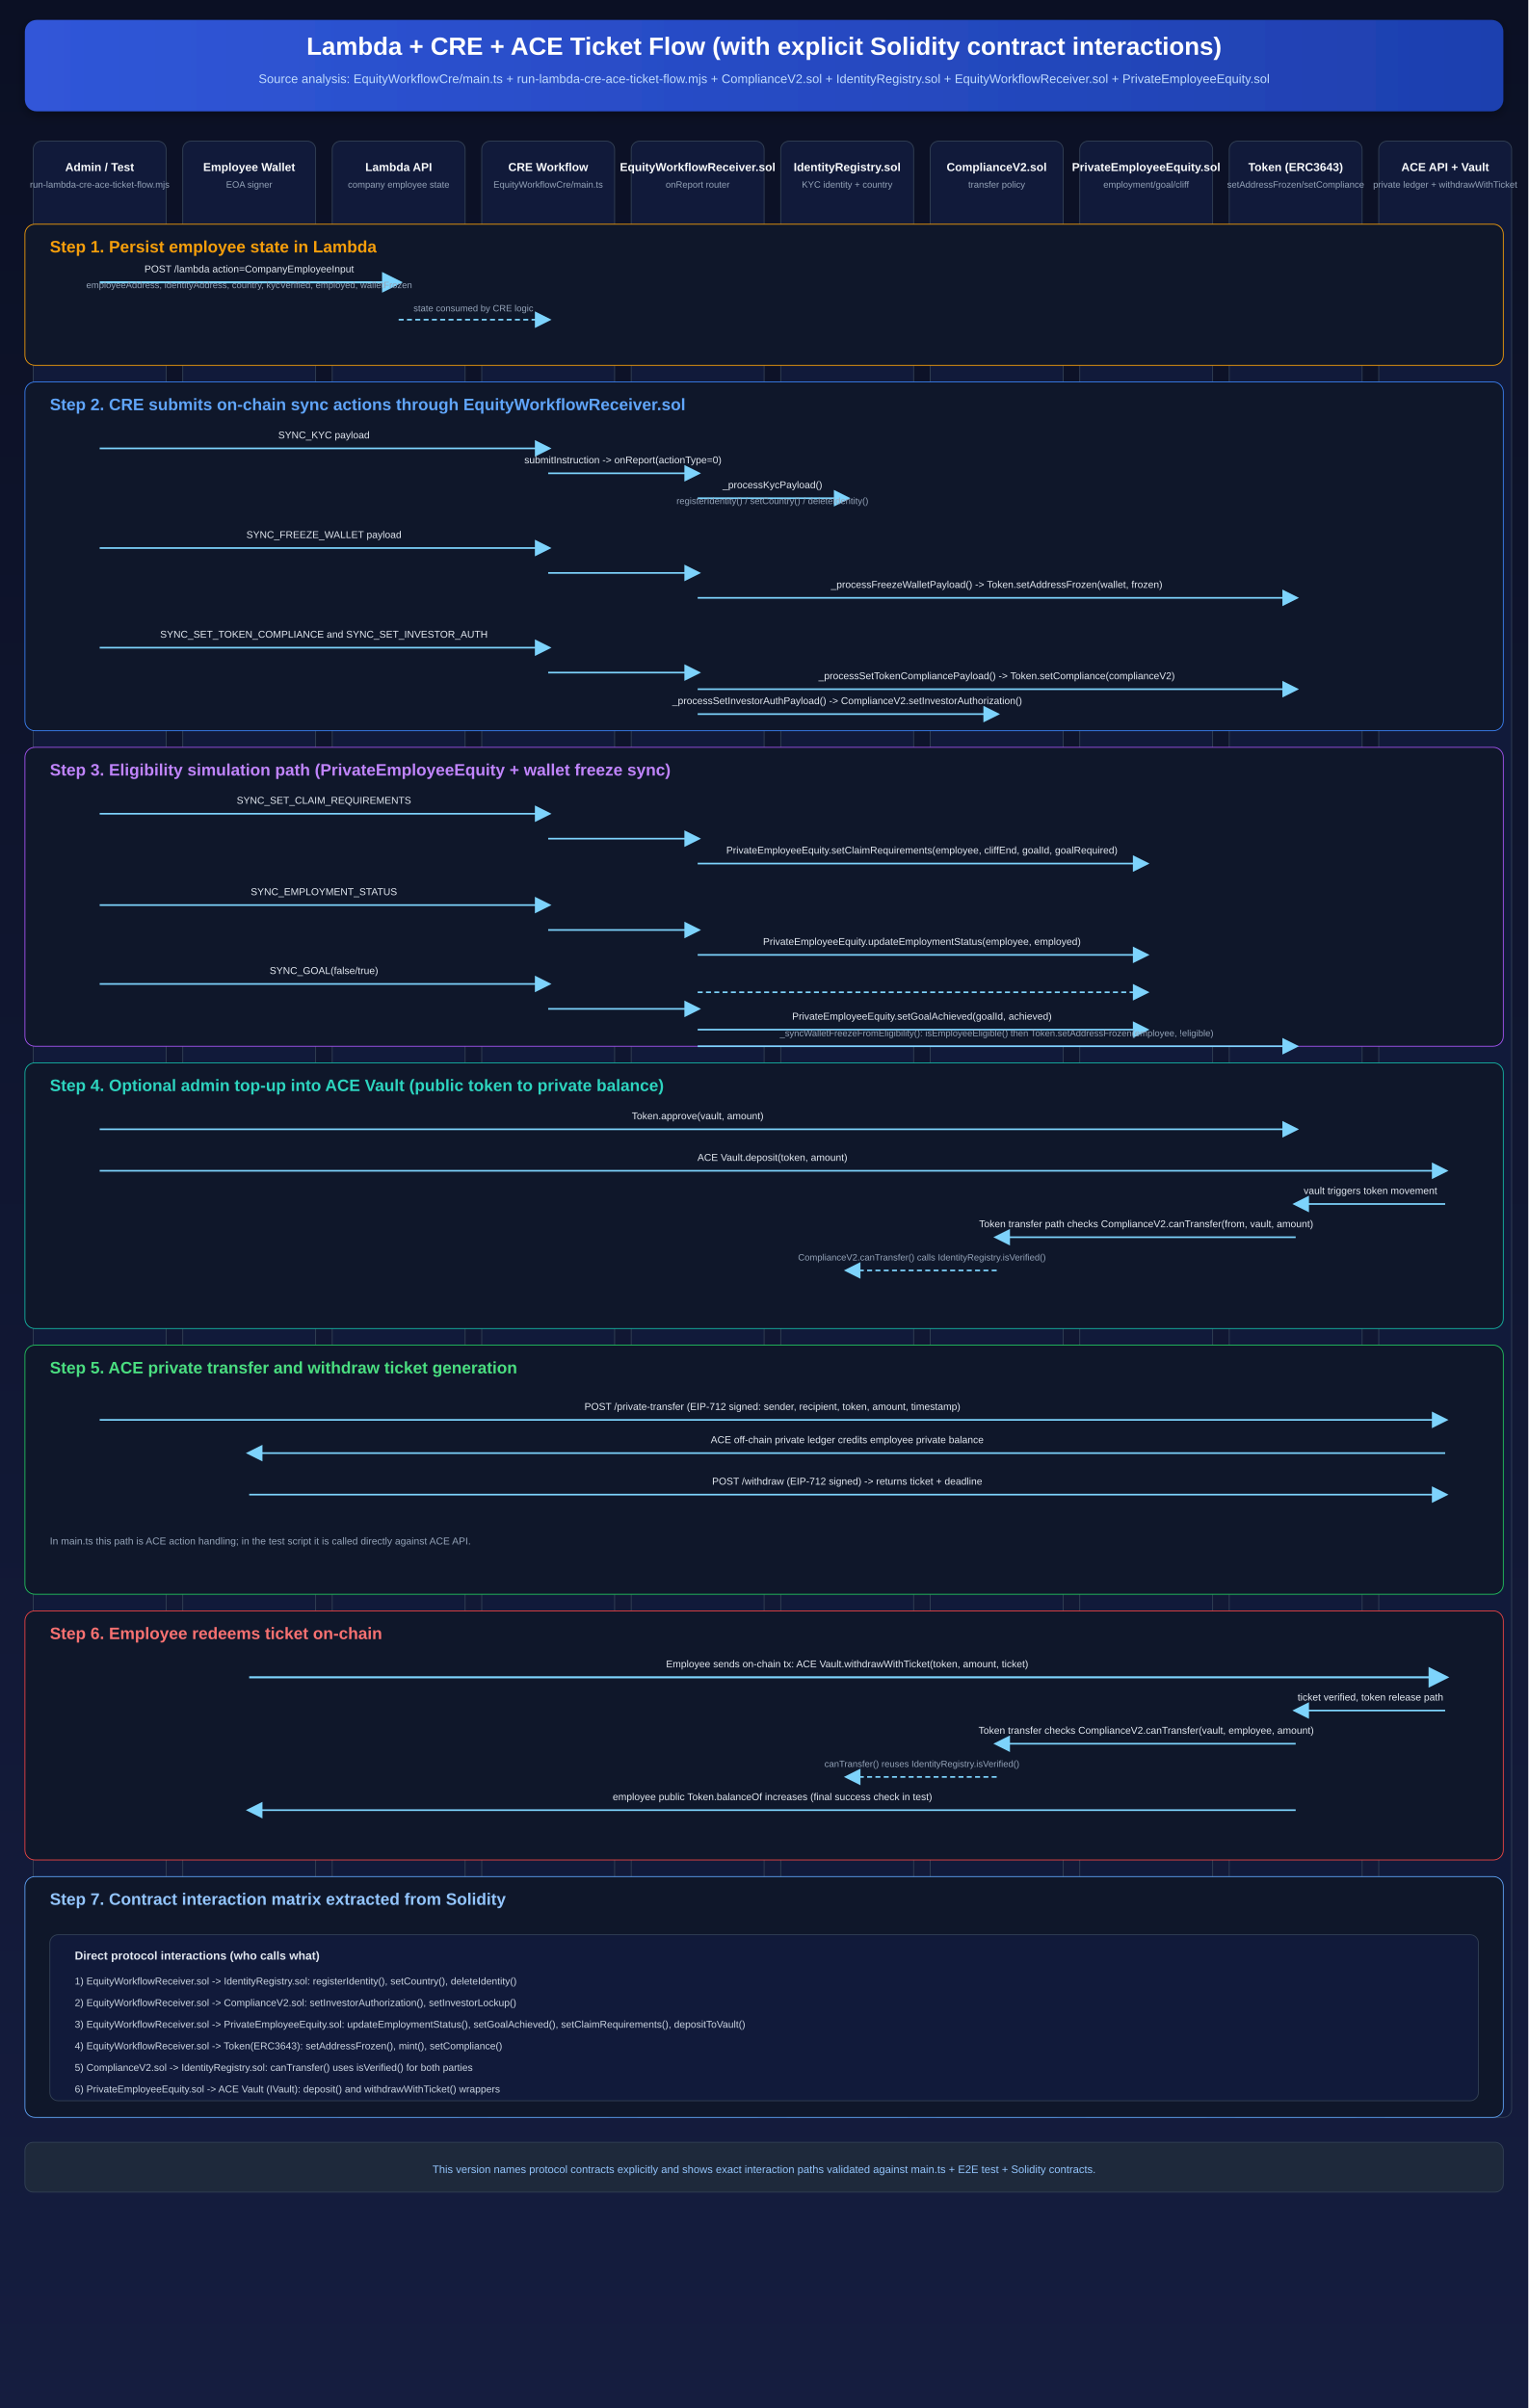
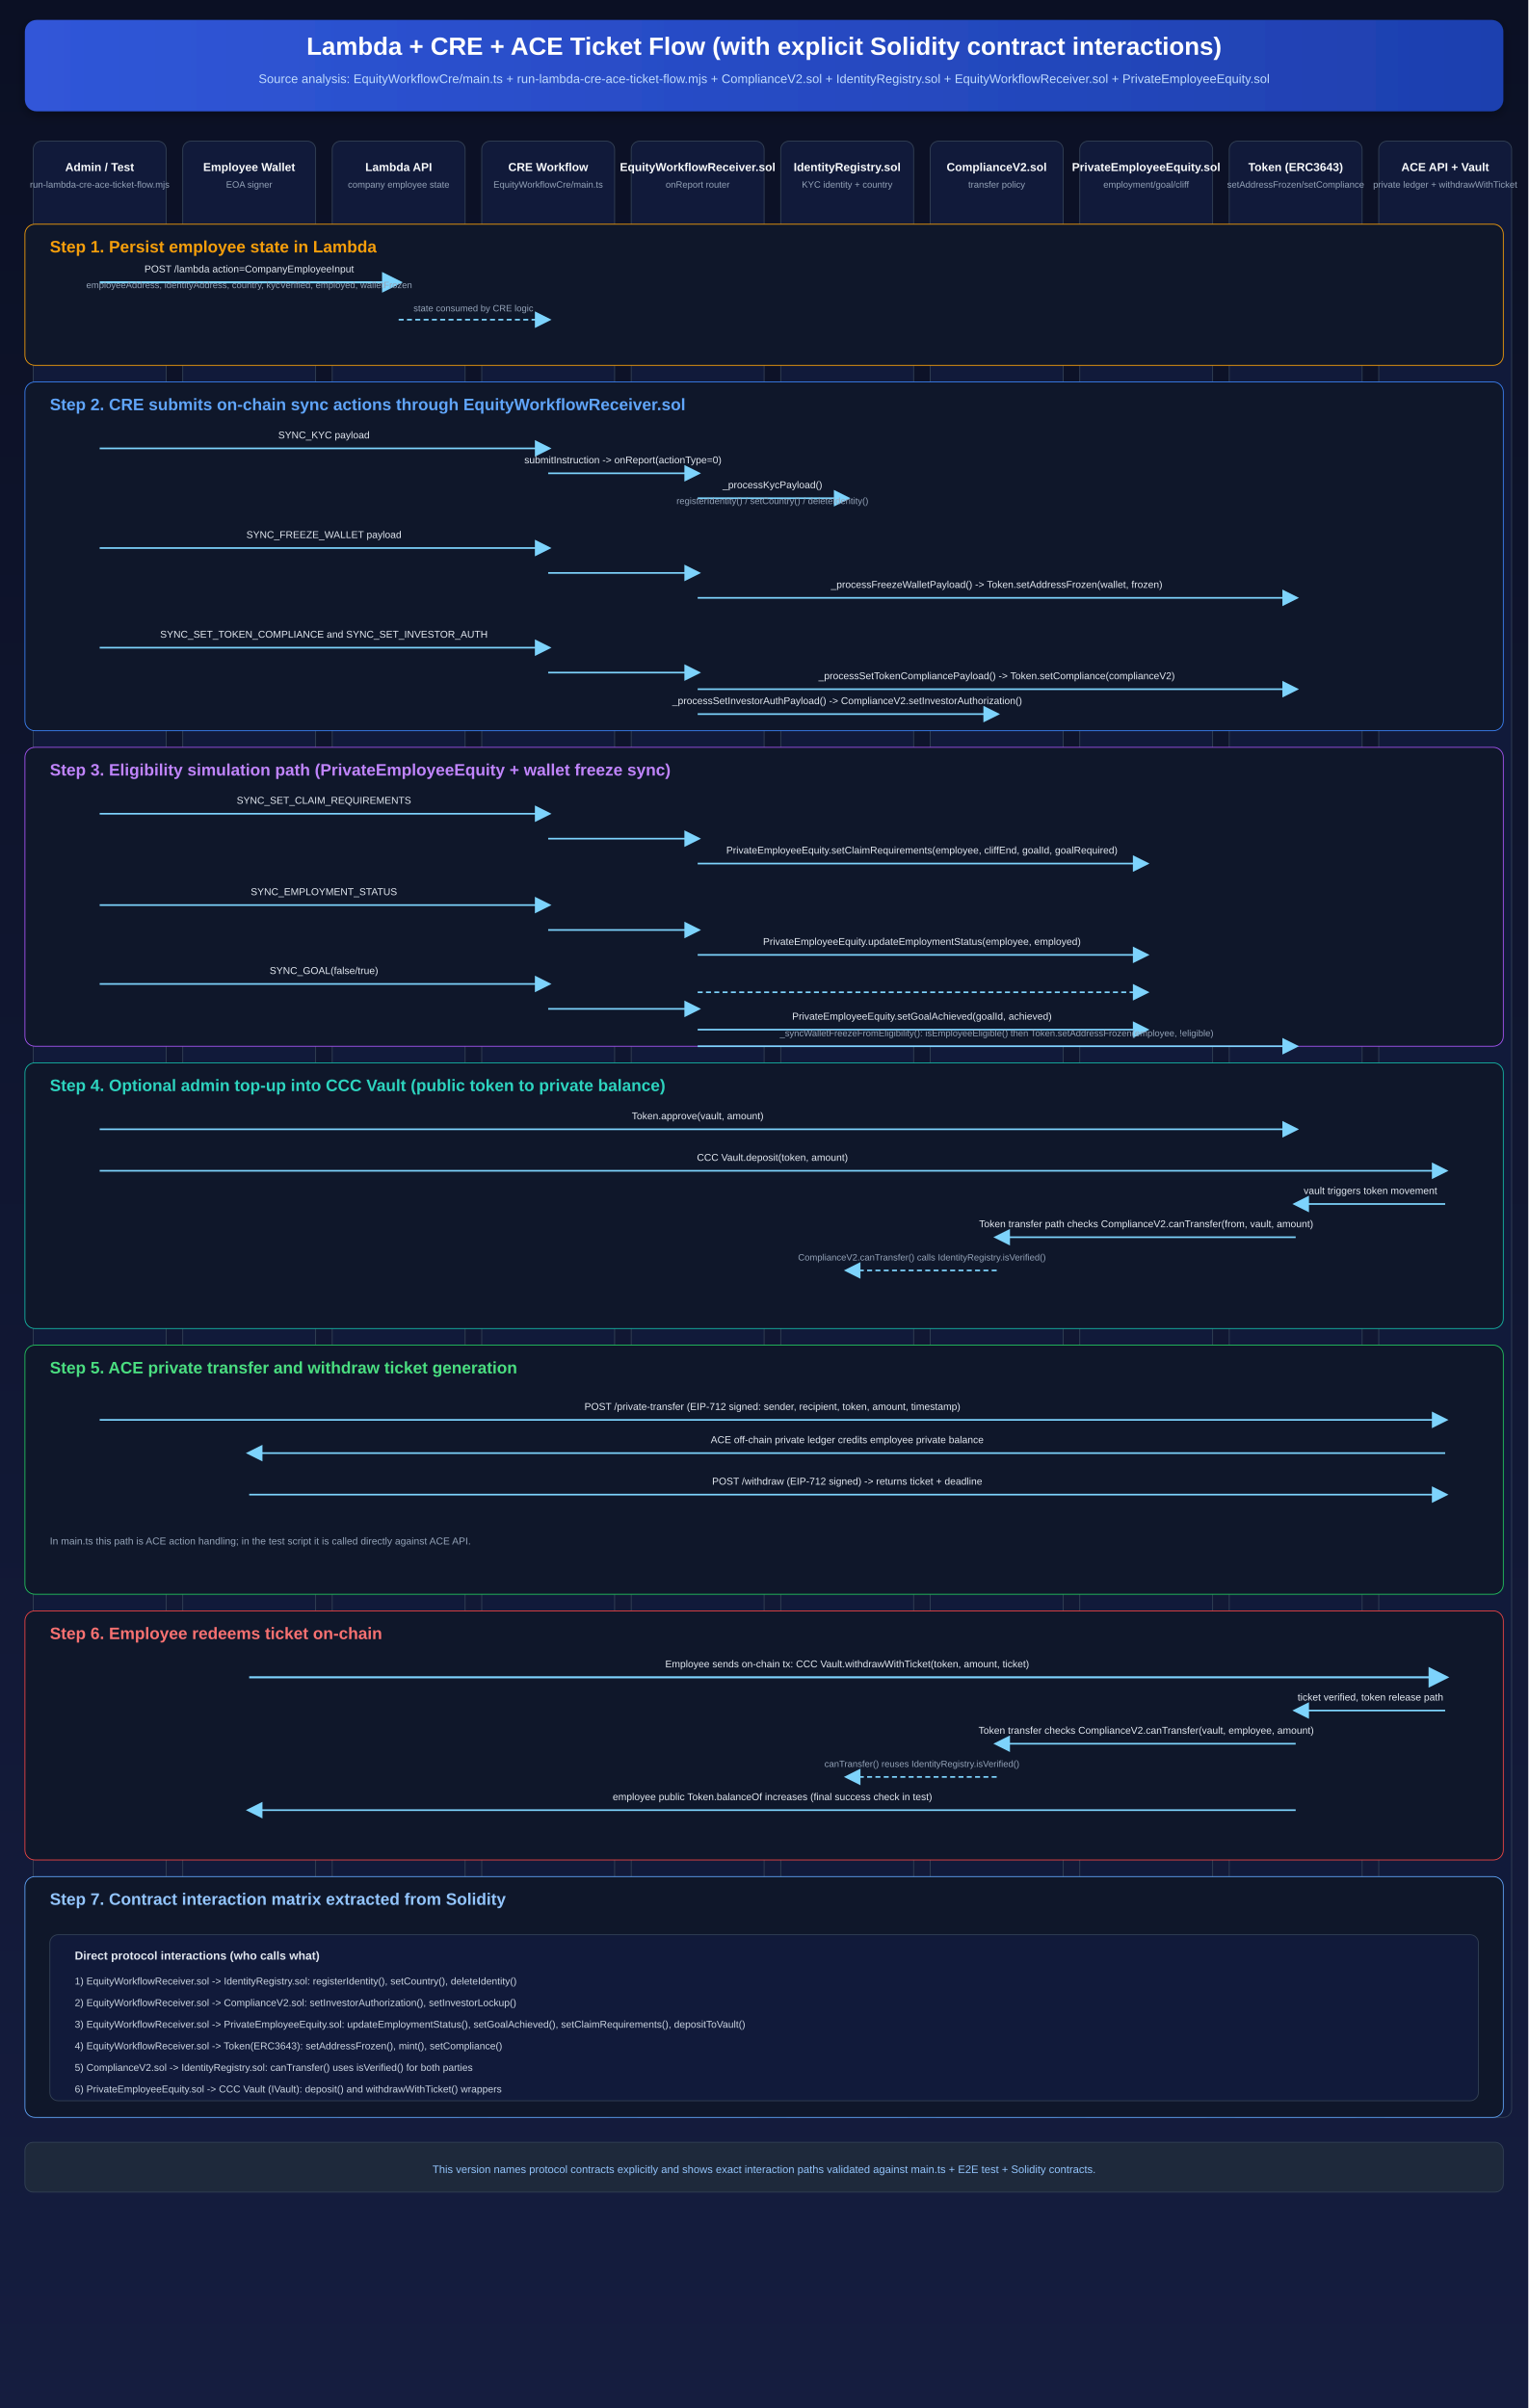
<svg xmlns="http://www.w3.org/2000/svg" viewBox="0 0 1840 2900" font-family="'Segoe UI', Arial, sans-serif">
  <defs>
    <linearGradient id="bg" x1="0" y1="0" x2="0" y2="1">
      <stop offset="0%" stop-color="#0b1024" />
      <stop offset="100%" stop-color="#151d3f" />
    </linearGradient>
    <linearGradient id="header" x1="0" y1="0" x2="1" y2="0">
      <stop offset="0%" stop-color="#3056d8" />
      <stop offset="100%" stop-color="#1e40af" />
    </linearGradient>
    <marker id="arrow" markerWidth="10" markerHeight="10" refX="8" refY="5" orient="auto">
      <path d="M0,0 L10,5 L0,10 Z" fill="#7dd3fc" />
    </marker>
    <filter id="shadow" x="-5%" y="-5%" width="110%" height="120%">
      <feDropShadow dx="0" dy="4" stdDeviation="6" flood-color="#000" flood-opacity="0.35" />
    </filter>
  </defs>
  <rect x="0" y="0" width="1840" height="2900" fill="url(#bg)" />
  <rect x="30" y="24" width="1780" height="110" rx="14" fill="url(#header)" filter="url(#shadow)" />
  <text x="920" y="66" text-anchor="middle" fill="#ffffff" font-size="30" font-weight="700">
    Lambda + CRE + ACE Ticket Flow (with explicit Solidity contract interactions)
  </text>
  <text x="920" y="100" text-anchor="middle" fill="#bfdbfe" font-size="15">
    Source analysis: EquityWorkflowCre/main.ts + run-lambda-cre-ace-ticket-flow.mjs + ComplianceV2.sol + IdentityRegistry.sol + EquityWorkflowReceiver.sol + PrivateEmployeeEquity.sol
  </text>
  <g>
    <rect x="40" y="170" width="160" height="2380" rx="10" fill="#111a3a" stroke="#334155" />
    <rect x="220" y="170" width="160" height="2380" rx="10" fill="#111a3a" stroke="#334155" />
    <rect x="400" y="170" width="160" height="2380" rx="10" fill="#111a3a" stroke="#334155" />
    <rect x="580" y="170" width="160" height="2380" rx="10" fill="#111a3a" stroke="#334155" />
    <rect x="760" y="170" width="160" height="2380" rx="10" fill="#111a3a" stroke="#334155" />
    <rect x="940" y="170" width="160" height="2380" rx="10" fill="#111a3a" stroke="#334155" />
    <rect x="1120" y="170" width="160" height="2380" rx="10" fill="#111a3a" stroke="#334155" />
    <rect x="1300" y="170" width="160" height="2380" rx="10" fill="#111a3a" stroke="#334155" />
    <rect x="1480" y="170" width="160" height="2380" rx="10" fill="#111a3a" stroke="#334155" />
    <rect x="1660" y="170" width="160" height="2380" rx="10" fill="#111a3a" stroke="#334155" />
    <text x="120" y="206" text-anchor="middle" fill="#f8fafc" font-size="14" font-weight="700">Admin / Test</text>
    <text x="120" y="226" text-anchor="middle" fill="#94a3b8" font-size="11">run-lambda-cre-ace-ticket-flow.mjs</text>
    <text x="300" y="206" text-anchor="middle" fill="#f8fafc" font-size="14" font-weight="700">Employee Wallet</text>
    <text x="300" y="226" text-anchor="middle" fill="#94a3b8" font-size="11">EOA signer</text>
    <text x="480" y="206" text-anchor="middle" fill="#f8fafc" font-size="14" font-weight="700">Lambda API</text>
    <text x="480" y="226" text-anchor="middle" fill="#94a3b8" font-size="11">company employee state</text>
    <text x="660" y="206" text-anchor="middle" fill="#f8fafc" font-size="14" font-weight="700">CRE Workflow</text>
    <text x="660" y="226" text-anchor="middle" fill="#94a3b8" font-size="11">EquityWorkflowCre/main.ts</text>
    <text x="840" y="206" text-anchor="middle" fill="#f8fafc" font-size="14" font-weight="700">EquityWorkflowReceiver.sol</text>
    <text x="840" y="226" text-anchor="middle" fill="#94a3b8" font-size="11">onReport router</text>
    <text x="1020" y="206" text-anchor="middle" fill="#f8fafc" font-size="14" font-weight="700">IdentityRegistry.sol</text>
    <text x="1020" y="226" text-anchor="middle" fill="#94a3b8" font-size="11">KYC identity + country</text>
    <text x="1200" y="206" text-anchor="middle" fill="#f8fafc" font-size="14" font-weight="700">ComplianceV2.sol</text>
    <text x="1200" y="226" text-anchor="middle" fill="#94a3b8" font-size="11">transfer policy</text>
    <text x="1380" y="206" text-anchor="middle" fill="#f8fafc" font-size="14" font-weight="700">PrivateEmployeeEquity.sol</text>
    <text x="1380" y="226" text-anchor="middle" fill="#94a3b8" font-size="11">employment/goal/cliff</text>
    <text x="1560" y="206" text-anchor="middle" fill="#f8fafc" font-size="14" font-weight="700">Token (ERC3643)</text>
    <text x="1560" y="226" text-anchor="middle" fill="#94a3b8" font-size="11">setAddressFrozen/setCompliance</text>
    <text x="1740" y="206" text-anchor="middle" fill="#f8fafc" font-size="14" font-weight="700">ACE API + Vault</text>
    <text x="1740" y="226" text-anchor="middle" fill="#94a3b8" font-size="11">private ledger + withdrawWithTicket</text>
  </g>
  <rect x="30" y="270" width="1780" height="170" rx="12" fill="#0f172a" stroke="#f59e0b" />
  <rect x="30" y="460" width="1780" height="420" rx="12" fill="#0f172a" stroke="#3b82f6" />
  <rect x="30" y="900" width="1780" height="360" rx="12" fill="#0f172a" stroke="#a855f7" />
  <rect x="30" y="1280" width="1780" height="320" rx="12" fill="#0f172a" stroke="#14b8a6" />
  <rect x="30" y="1620" width="1780" height="300" rx="12" fill="#0f172a" stroke="#22c55e" />
  <rect x="30" y="1940" width="1780" height="300" rx="12" fill="#0f172a" stroke="#ef4444" />
  <rect x="30" y="2260" width="1780" height="290" rx="12" fill="#0f172a" stroke="#60a5fa" />
  <text x="60" y="304" fill="#f59e0b" font-size="20" font-weight="700">Step 1. Persist employee state in Lambda</text>
  <text x="60" y="494" fill="#60a5fa" font-size="20" font-weight="700">Step 2. CRE submits on-chain sync actions through EquityWorkflowReceiver.sol</text>
  <text x="60" y="934" fill="#c084fc" font-size="20" font-weight="700">Step 3. Eligibility simulation path (PrivateEmployeeEquity + wallet freeze sync)</text>
-   <text x="60" y="1314" fill="#2dd4bf" font-size="20" font-weight="700">Step 4. Optional admin top-up into ACE Vault (public token to private balance)</text>
+   <text x="60" y="1314" fill="#2dd4bf" font-size="20" font-weight="700">Step 4. Optional admin top-up into CCC Vault (public token to private balance)</text>
  <text x="60" y="1654" fill="#4ade80" font-size="20" font-weight="700">Step 5. ACE private transfer and withdraw ticket generation</text>
  <text x="60" y="1974" fill="#f87171" font-size="20" font-weight="700">Step 6. Employee redeems ticket on-chain</text>
  <text x="60" y="2294" fill="#93c5fd" font-size="20" font-weight="700">Step 7. Contract interaction matrix extracted from Solidity</text>
  <line x1="120" y1="340" x2="480" y2="340" stroke="#7dd3fc" stroke-width="2.5" marker-end="url(#arrow)" />
  <text x="300" y="328" text-anchor="middle" fill="#e2e8f0" font-size="12">POST /lambda action=CompanyEmployeeInput</text>
  <text x="300" y="347" text-anchor="middle" fill="#94a3b8" font-size="11">employeeAddress, identityAddress, country, kycVerified, employed, walletFrozen</text>
  <line x1="480" y1="385" x2="660" y2="385" stroke="#7dd3fc" stroke-width="2" stroke-dasharray="6,4" marker-end="url(#arrow)" />
  <text x="570" y="375" text-anchor="middle" fill="#94a3b8" font-size="11">state consumed by CRE logic</text>
  <line x1="120" y1="540" x2="660" y2="540" stroke="#7dd3fc" stroke-width="2" marker-end="url(#arrow)" />
  <text x="390" y="528" text-anchor="middle" fill="#e2e8f0" font-size="12">SYNC_KYC payload</text>
  <line x1="660" y1="570" x2="840" y2="570" stroke="#7dd3fc" stroke-width="2" marker-end="url(#arrow)" />
  <text x="750" y="558" text-anchor="middle" fill="#e2e8f0" font-size="12">submitInstruction -&gt; onReport(actionType=0)</text>
  <line x1="840" y1="600" x2="1020" y2="600" stroke="#7dd3fc" stroke-width="2" marker-end="url(#arrow)" />
  <text x="930" y="588" text-anchor="middle" fill="#e2e8f0" font-size="12">_processKycPayload()</text>
  <text x="930" y="607" text-anchor="middle" fill="#94a3b8" font-size="11">registerIdentity() / setCountry() / deleteIdentity()</text>
  <line x1="120" y1="660" x2="660" y2="660" stroke="#7dd3fc" stroke-width="2" marker-end="url(#arrow)" />
  <text x="390" y="648" text-anchor="middle" fill="#e2e8f0" font-size="12">SYNC_FREEZE_WALLET payload</text>
  <line x1="660" y1="690" x2="840" y2="690" stroke="#7dd3fc" stroke-width="2" marker-end="url(#arrow)" />
  <line x1="840" y1="720" x2="1560" y2="720" stroke="#7dd3fc" stroke-width="2" marker-end="url(#arrow)" />
  <text x="1200" y="708" text-anchor="middle" fill="#e2e8f0" font-size="12">_processFreezeWalletPayload() -&gt; Token.setAddressFrozen(wallet, frozen)</text>
  <line x1="120" y1="780" x2="660" y2="780" stroke="#7dd3fc" stroke-width="2" marker-end="url(#arrow)" />
  <text x="390" y="768" text-anchor="middle" fill="#e2e8f0" font-size="12">SYNC_SET_TOKEN_COMPLIANCE and SYNC_SET_INVESTOR_AUTH</text>
  <line x1="660" y1="810" x2="840" y2="810" stroke="#7dd3fc" stroke-width="2" marker-end="url(#arrow)" />
  <line x1="840" y1="830" x2="1560" y2="830" stroke="#7dd3fc" stroke-width="2" marker-end="url(#arrow)" />
  <text x="1200" y="818" text-anchor="middle" fill="#e2e8f0" font-size="12">_processSetTokenCompliancePayload() -&gt; Token.setCompliance(complianceV2)</text>
  <line x1="840" y1="860" x2="1200" y2="860" stroke="#7dd3fc" stroke-width="2" marker-end="url(#arrow)" />
  <text x="1020" y="848" text-anchor="middle" fill="#e2e8f0" font-size="12">_processSetInvestorAuthPayload() -&gt; ComplianceV2.setInvestorAuthorization()</text>
  <line x1="120" y1="980" x2="660" y2="980" stroke="#7dd3fc" stroke-width="2" marker-end="url(#arrow)" />
  <text x="390" y="968" text-anchor="middle" fill="#e2e8f0" font-size="12">SYNC_SET_CLAIM_REQUIREMENTS</text>
  <line x1="660" y1="1010" x2="840" y2="1010" stroke="#7dd3fc" stroke-width="2" marker-end="url(#arrow)" />
  <line x1="840" y1="1040" x2="1380" y2="1040" stroke="#7dd3fc" stroke-width="2" marker-end="url(#arrow)" />
  <text x="1110" y="1028" text-anchor="middle" fill="#e2e8f0" font-size="12">PrivateEmployeeEquity.setClaimRequirements(employee, cliffEnd, goalId, goalRequired)</text>
  <line x1="120" y1="1090" x2="660" y2="1090" stroke="#7dd3fc" stroke-width="2" marker-end="url(#arrow)" />
  <text x="390" y="1078" text-anchor="middle" fill="#e2e8f0" font-size="12">SYNC_EMPLOYMENT_STATUS</text>
  <line x1="660" y1="1120" x2="840" y2="1120" stroke="#7dd3fc" stroke-width="2" marker-end="url(#arrow)" />
  <line x1="840" y1="1150" x2="1380" y2="1150" stroke="#7dd3fc" stroke-width="2" marker-end="url(#arrow)" />
  <text x="1110" y="1138" text-anchor="middle" fill="#e2e8f0" font-size="12">PrivateEmployeeEquity.updateEmploymentStatus(employee, employed)</text>
  <line x1="120" y1="1185" x2="660" y2="1185" stroke="#7dd3fc" stroke-width="2" marker-end="url(#arrow)" />
  <text x="390" y="1173" text-anchor="middle" fill="#e2e8f0" font-size="12">SYNC_GOAL(false/true)</text>
  <line x1="660" y1="1215" x2="840" y2="1215" stroke="#7dd3fc" stroke-width="2" marker-end="url(#arrow)" />
  <line x1="840" y1="1240" x2="1380" y2="1240" stroke="#7dd3fc" stroke-width="2" marker-end="url(#arrow)" />
  <text x="1110" y="1228" text-anchor="middle" fill="#e2e8f0" font-size="12">PrivateEmployeeEquity.setGoalAchieved(goalId, achieved)</text>
  <line x1="840" y1="1195" x2="1380" y2="1195" stroke="#7dd3fc" stroke-width="2" stroke-dasharray="6,4" marker-end="url(#arrow)" />
  <line x1="840" y1="1260" x2="1560" y2="1260" stroke="#7dd3fc" stroke-width="2" marker-end="url(#arrow)" />
  <text x="1200" y="1248" text-anchor="middle" fill="#94a3b8" font-size="11">_syncWalletFreezeFromEligibility(): isEmployeeEligible() then Token.setAddressFrozen(employee, !eligible)</text>
  <line x1="120" y1="1360" x2="1560" y2="1360" stroke="#7dd3fc" stroke-width="2" marker-end="url(#arrow)" />
  <text x="840" y="1348" text-anchor="middle" fill="#e2e8f0" font-size="12">Token.approve(vault, amount)</text>
  <line x1="120" y1="1410" x2="1740" y2="1410" stroke="#7dd3fc" stroke-width="2" marker-end="url(#arrow)" />
-   <text x="930" y="1398" text-anchor="middle" fill="#e2e8f0" font-size="12">ACE Vault.deposit(token, amount)</text>
+   <text x="930" y="1398" text-anchor="middle" fill="#e2e8f0" font-size="12">CCC Vault.deposit(token, amount)</text>
  <line x1="1740" y1="1450" x2="1560" y2="1450" stroke="#7dd3fc" stroke-width="2" marker-end="url(#arrow)" />
  <text x="1650" y="1438" text-anchor="middle" fill="#e2e8f0" font-size="12">vault triggers token movement</text>
  <line x1="1560" y1="1490" x2="1200" y2="1490" stroke="#7dd3fc" stroke-width="2" marker-end="url(#arrow)" />
  <text x="1380" y="1478" text-anchor="middle" fill="#e2e8f0" font-size="12">Token transfer path checks ComplianceV2.canTransfer(from, vault, amount)</text>
  <line x1="1200" y1="1530" x2="1020" y2="1530" stroke="#7dd3fc" stroke-width="2" stroke-dasharray="6,4" marker-end="url(#arrow)" />
  <text x="1110" y="1518" text-anchor="middle" fill="#94a3b8" font-size="11">ComplianceV2.canTransfer() calls IdentityRegistry.isVerified()</text>
  <line x1="120" y1="1710" x2="1740" y2="1710" stroke="#7dd3fc" stroke-width="2" marker-end="url(#arrow)" />
  <text x="930" y="1698" text-anchor="middle" fill="#e2e8f0" font-size="12">POST /private-transfer (EIP-712 signed: sender, recipient, token, amount, timestamp)</text>
  <line x1="1740" y1="1750" x2="300" y2="1750" stroke="#7dd3fc" stroke-width="2" marker-end="url(#arrow)" />
  <text x="1020" y="1738" text-anchor="middle" fill="#e2e8f0" font-size="12">ACE off-chain private ledger credits employee private balance</text>
  <line x1="300" y1="1800" x2="1740" y2="1800" stroke="#7dd3fc" stroke-width="2" marker-end="url(#arrow)" />
  <text x="1020" y="1788" text-anchor="middle" fill="#e2e8f0" font-size="12">POST /withdraw (EIP-712 signed) -&gt; returns ticket + deadline</text>
  <text x="60" y="1860" fill="#94a3b8" font-size="12">In main.ts this path is ACE action handling; in the test script it is called directly against ACE API.</text>
  <line x1="300" y1="2020" x2="1740" y2="2020" stroke="#7dd3fc" stroke-width="2.5" marker-end="url(#arrow)" />
-   <text x="1020" y="2008" text-anchor="middle" fill="#e2e8f0" font-size="12">Employee sends on-chain tx: ACE Vault.withdrawWithTicket(token, amount, ticket)</text>
+   <text x="1020" y="2008" text-anchor="middle" fill="#e2e8f0" font-size="12">Employee sends on-chain tx: CCC Vault.withdrawWithTicket(token, amount, ticket)</text>
  <line x1="1740" y1="2060" x2="1560" y2="2060" stroke="#7dd3fc" stroke-width="2" marker-end="url(#arrow)" />
  <text x="1650" y="2048" text-anchor="middle" fill="#e2e8f0" font-size="12">ticket verified, token release path</text>
  <line x1="1560" y1="2100" x2="1200" y2="2100" stroke="#7dd3fc" stroke-width="2" marker-end="url(#arrow)" />
  <text x="1380" y="2088" text-anchor="middle" fill="#e2e8f0" font-size="12">Token transfer checks ComplianceV2.canTransfer(vault, employee, amount)</text>
  <line x1="1200" y1="2140" x2="1020" y2="2140" stroke="#7dd3fc" stroke-width="2" stroke-dasharray="6,4" marker-end="url(#arrow)" />
  <text x="1110" y="2128" text-anchor="middle" fill="#94a3b8" font-size="11">canTransfer() reuses IdentityRegistry.isVerified()</text>
  <line x1="1560" y1="2180" x2="300" y2="2180" stroke="#7dd3fc" stroke-width="2" marker-end="url(#arrow)" />
  <text x="930" y="2168" text-anchor="middle" fill="#e2e8f0" font-size="12">employee public Token.balanceOf increases (final success check in test)</text>
  <rect x="60" y="2330" width="1720" height="200" rx="10" fill="#111a3a" stroke="#334155" />
  <text x="90" y="2360" fill="#e2e8f0" font-size="14" font-weight="700">Direct protocol interactions (who calls what)</text>
  <text x="90" y="2390" fill="#cbd5e1" font-size="12">1) EquityWorkflowReceiver.sol -&gt; IdentityRegistry.sol: registerIdentity(), setCountry(), deleteIdentity()</text>
  <text x="90" y="2416" fill="#cbd5e1" font-size="12">2) EquityWorkflowReceiver.sol -&gt; ComplianceV2.sol: setInvestorAuthorization(), setInvestorLockup()</text>
  <text x="90" y="2442" fill="#cbd5e1" font-size="12">3) EquityWorkflowReceiver.sol -&gt; PrivateEmployeeEquity.sol: updateEmploymentStatus(), setGoalAchieved(), setClaimRequirements(), depositToVault()</text>
  <text x="90" y="2468" fill="#cbd5e1" font-size="12">4) EquityWorkflowReceiver.sol -&gt; Token(ERC3643): setAddressFrozen(), mint(), setCompliance()</text>
  <text x="90" y="2494" fill="#cbd5e1" font-size="12">5) ComplianceV2.sol -&gt; IdentityRegistry.sol: canTransfer() uses isVerified() for both parties</text>
-   <text x="90" y="2520" fill="#cbd5e1" font-size="12">6) PrivateEmployeeEquity.sol -&gt; ACE Vault (IVault): deposit() and withdrawWithTicket() wrappers</text>
+   <text x="90" y="2520" fill="#cbd5e1" font-size="12">6) PrivateEmployeeEquity.sol -&gt; CCC Vault (IVault): deposit() and withdrawWithTicket() wrappers</text>
  <rect x="30" y="2580" width="1780" height="60" rx="10" fill="#1e293b" stroke="#334155" />
  <text x="920" y="2617" text-anchor="middle" fill="#93c5fd" font-size="13">
    This version names protocol contracts explicitly and shows exact interaction paths validated against main.ts + E2E test + Solidity contracts.
  </text>
</svg>
